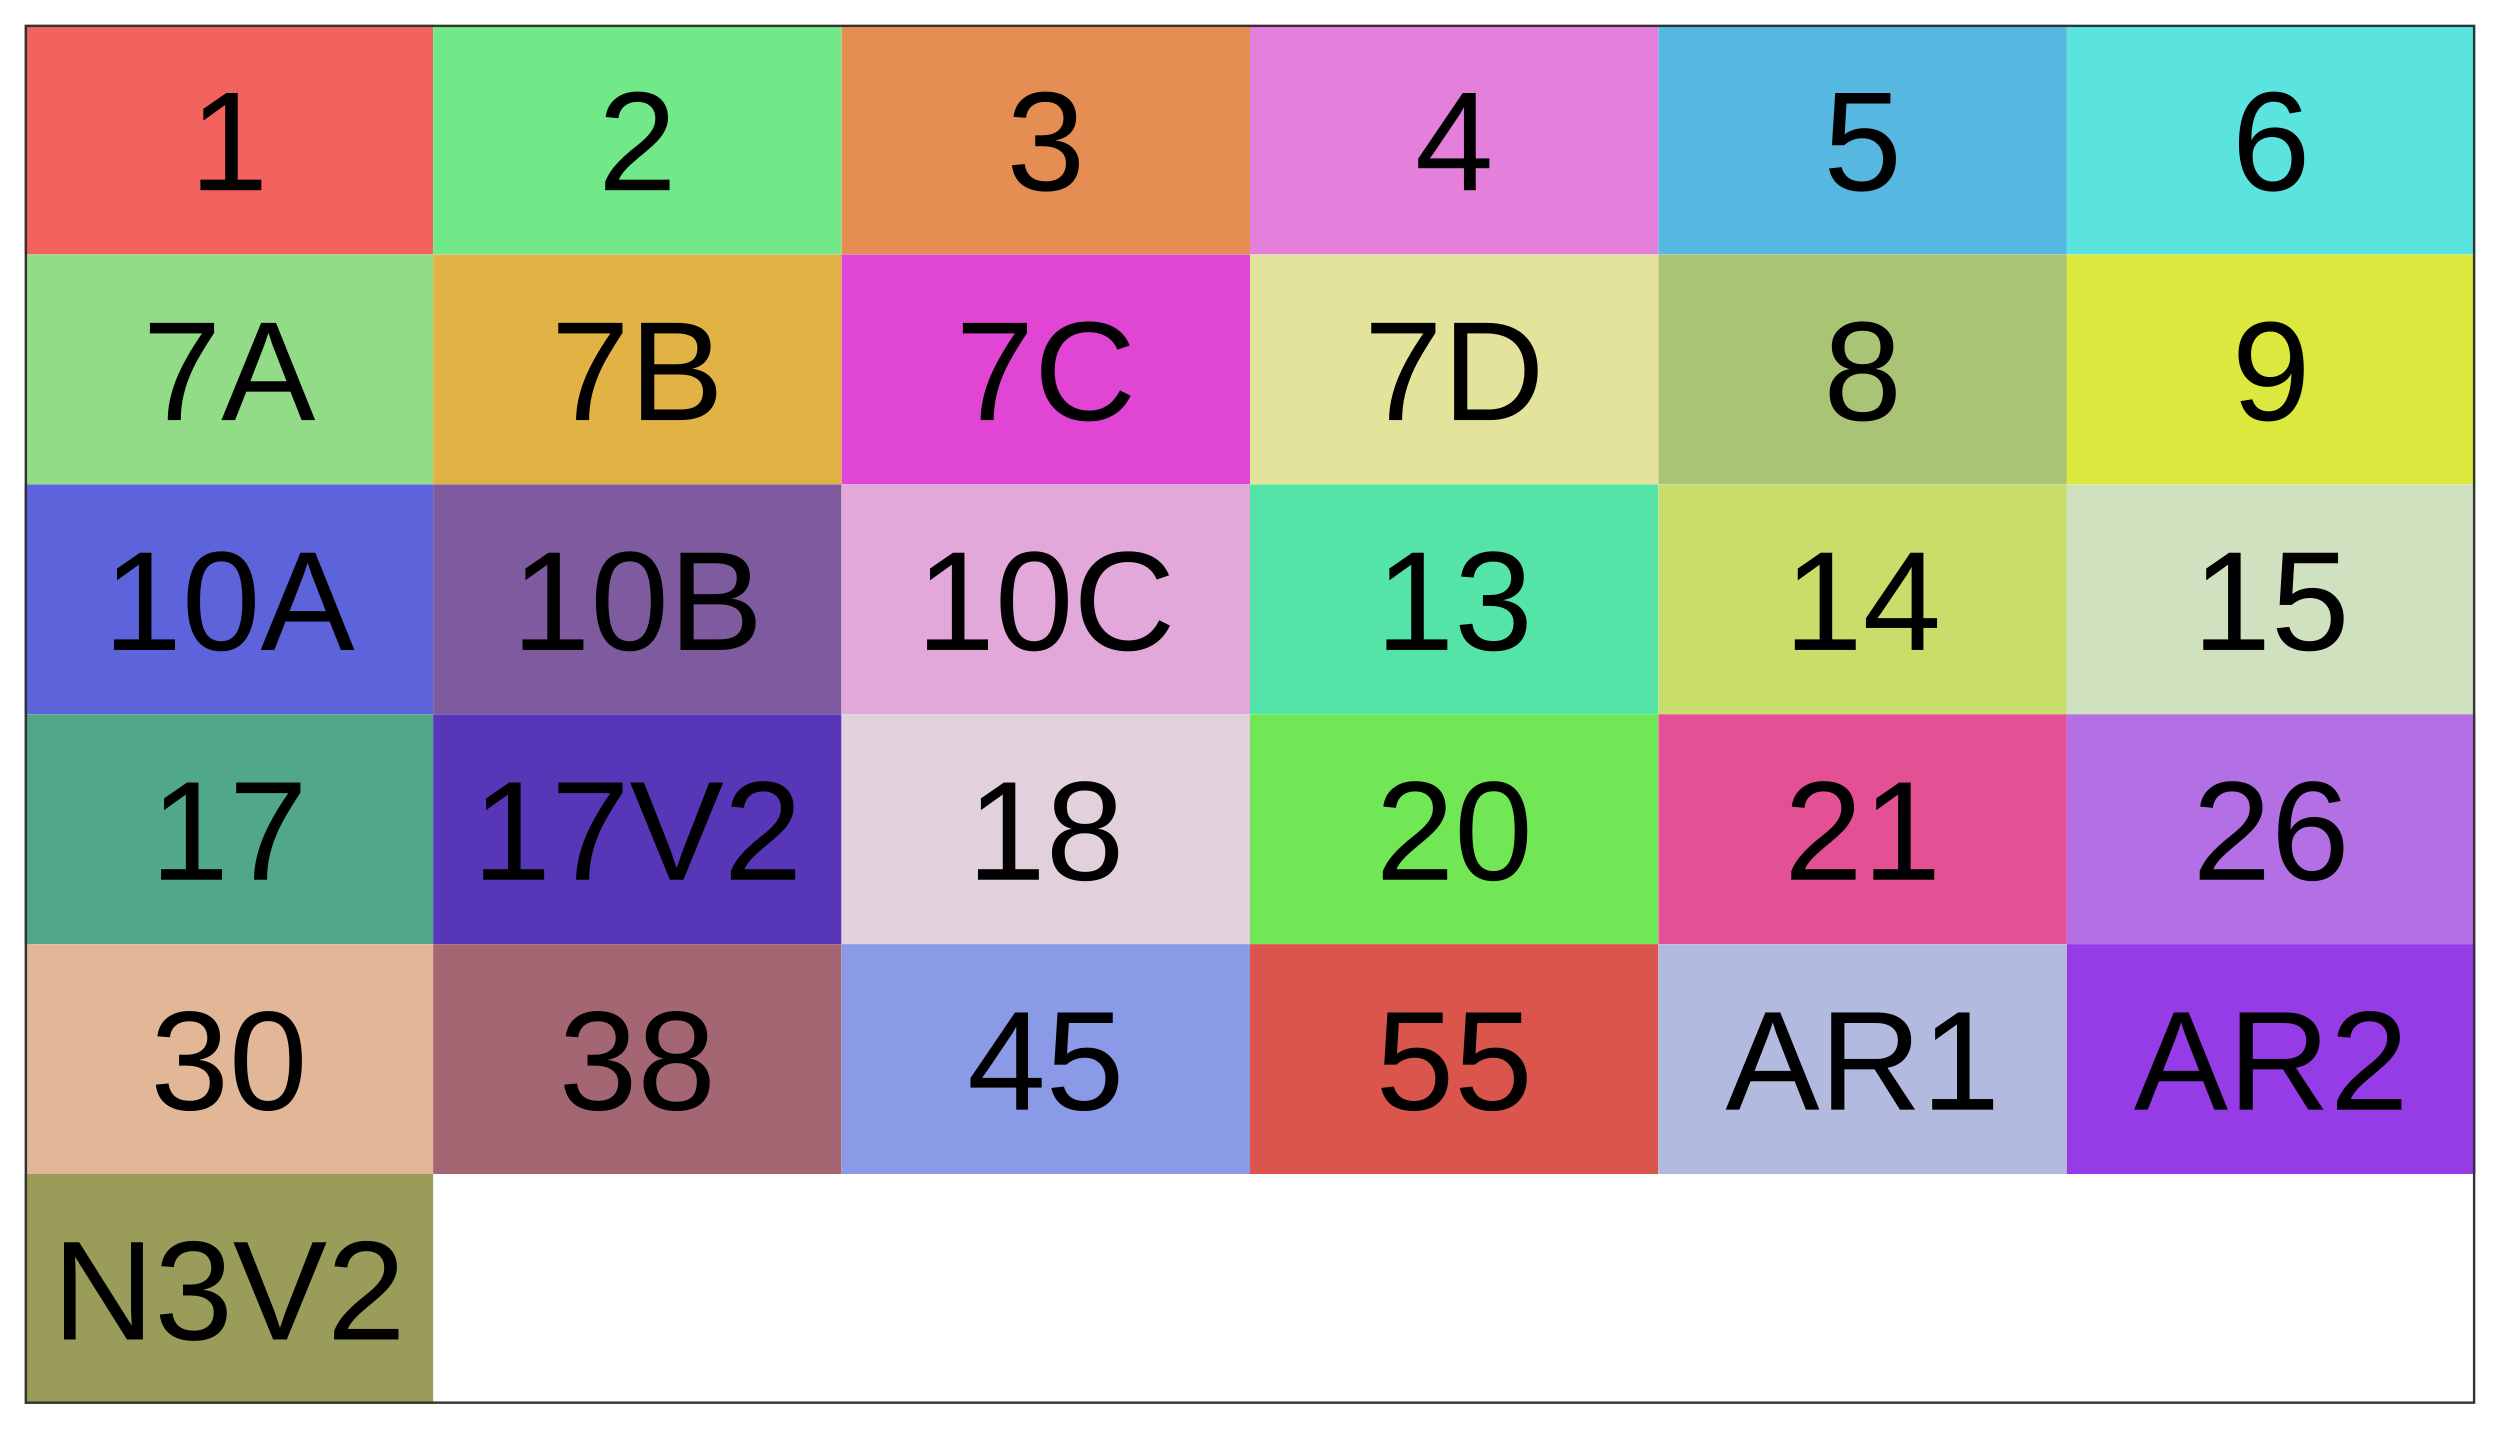
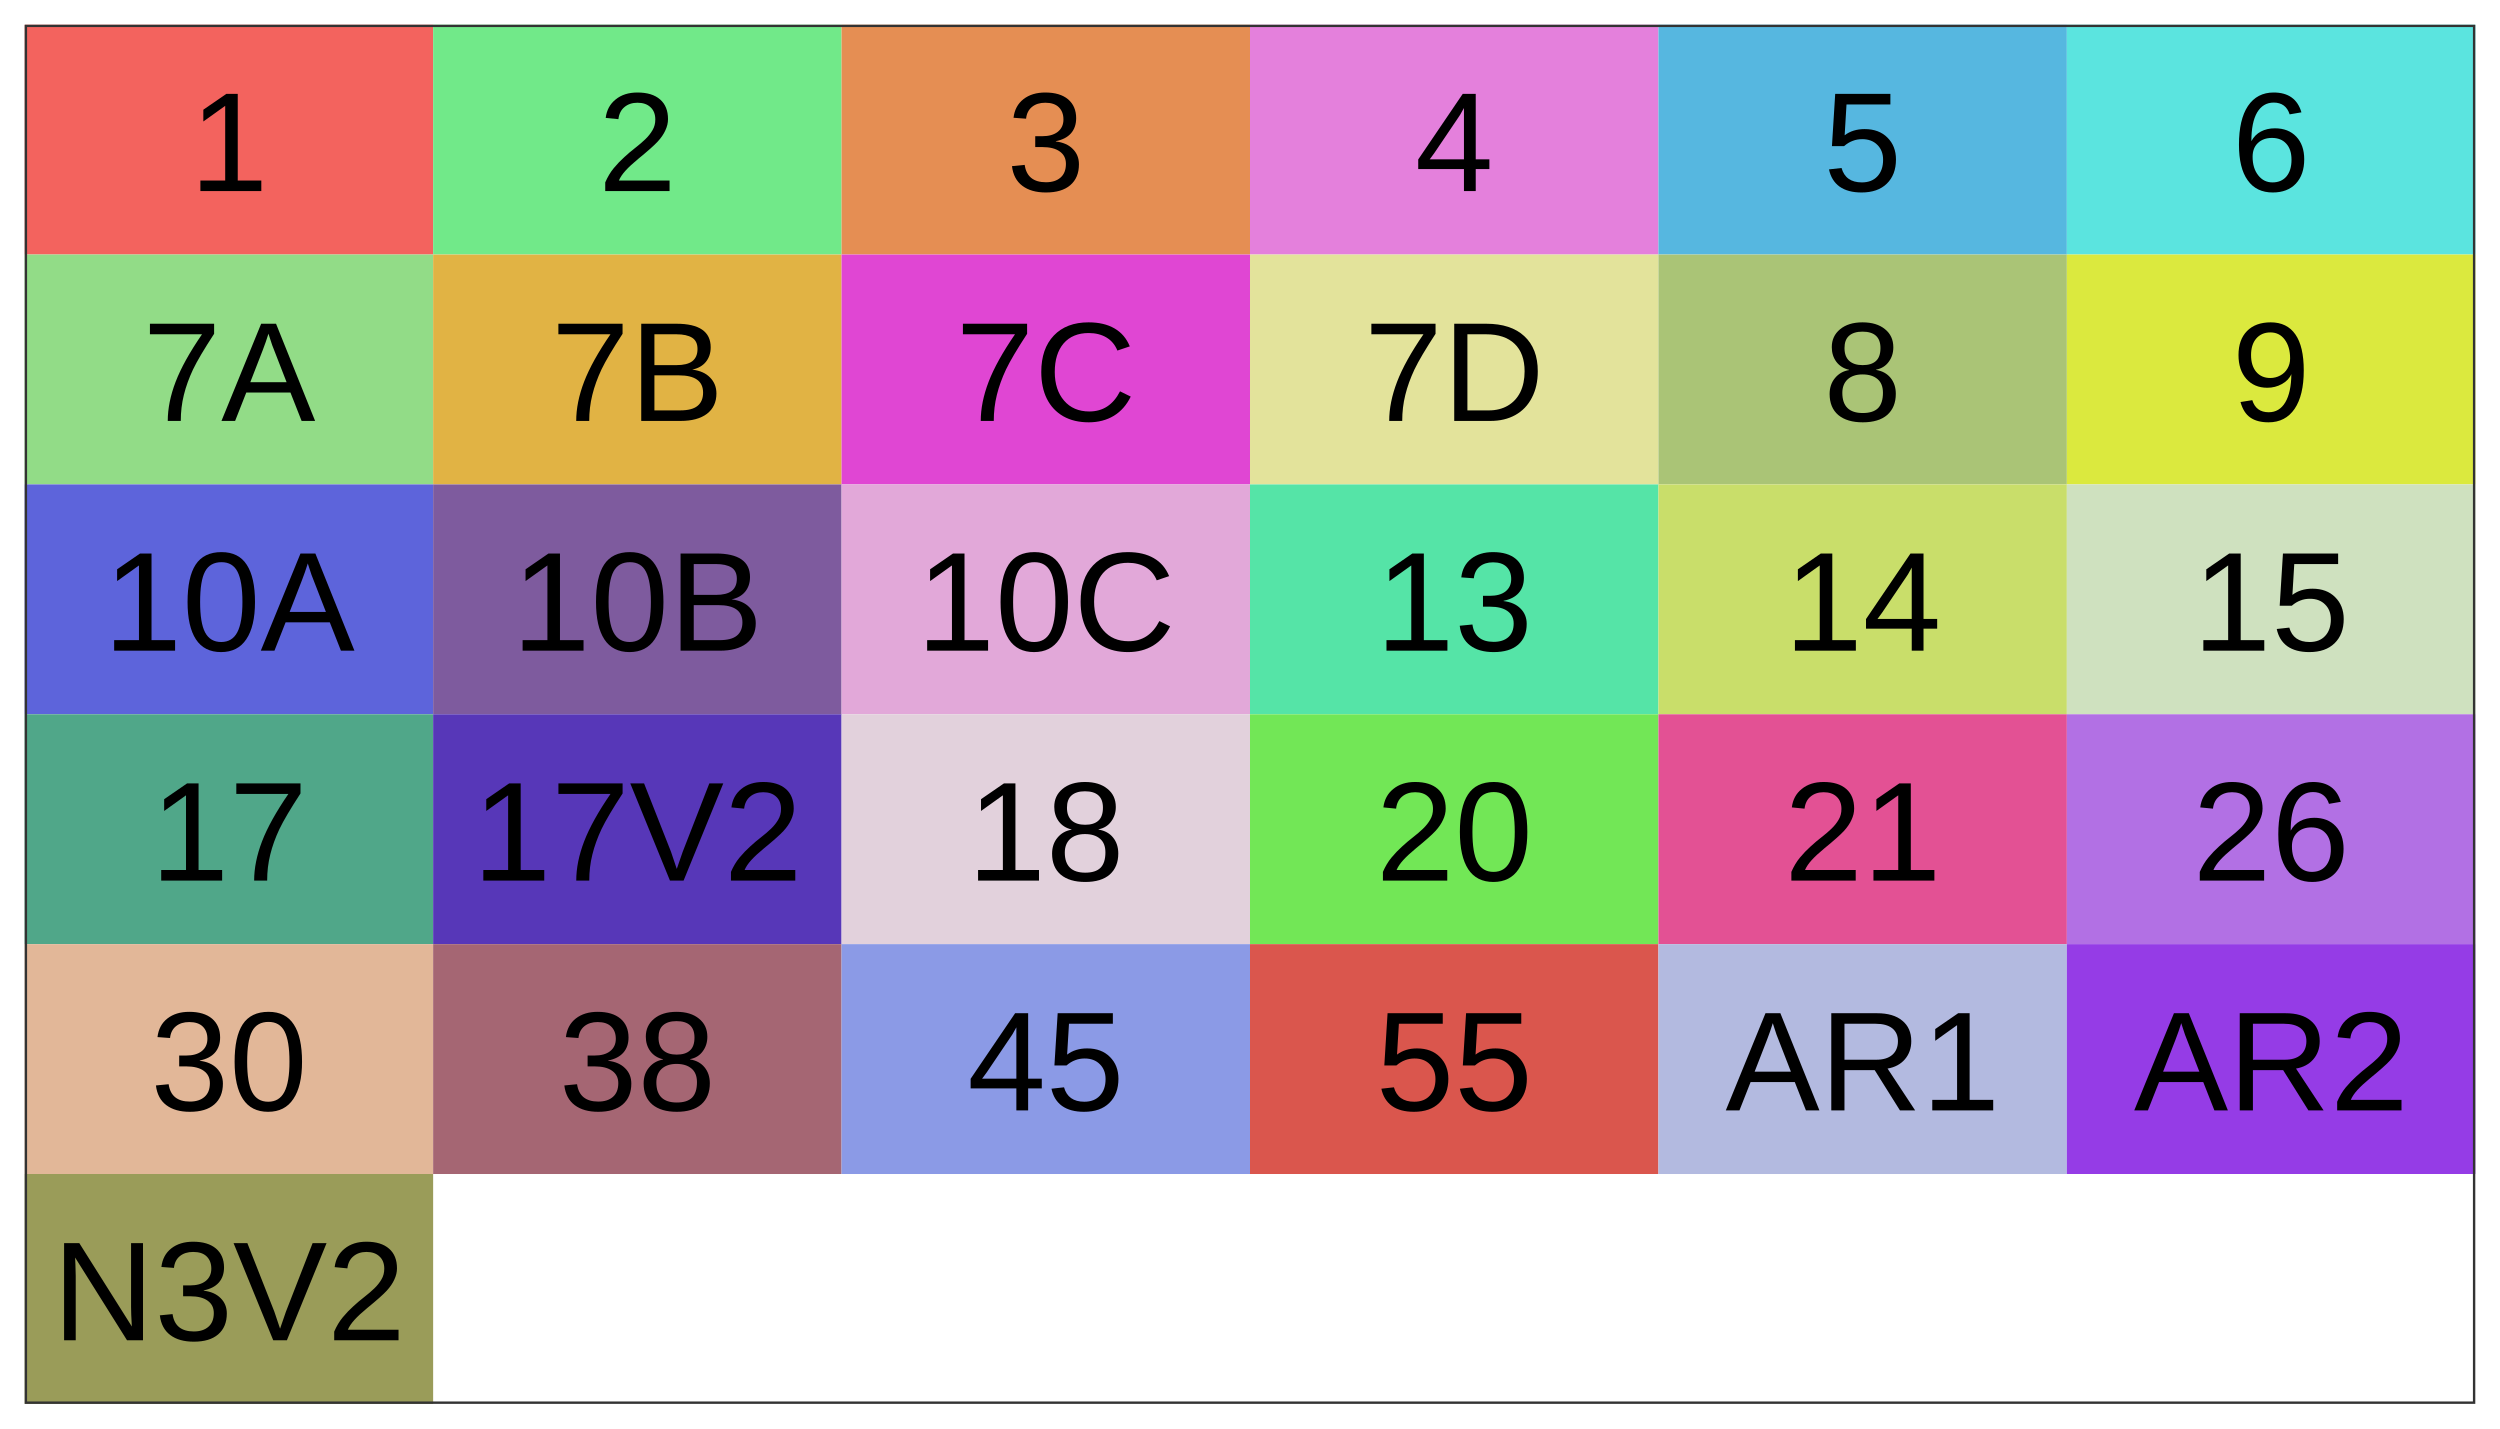
<svg xmlns="http://www.w3.org/2000/svg" viewBox="0 0 252.00 144.00">
  <defs>
    <style type="text/css">
    line, polyline, polygon, path, rect, circle {
      fill: none;
      stroke: #000000;
      stroke-linecap: round;
      stroke-linejoin: round;
      stroke-miterlimit: 10.00;
    }
  </style>
  </defs>
  <rect width="100%" height="100%" style="stroke: none; fill: #FFFFFF;" />
  <rect x="0.00" y="0.00" width="252.00" height="144.00" style="stroke-width: 0.48; stroke: #FFFFFF; fill: #FFFFFF;" />
  <defs>
    <clipPath id="cpMi40OXwyNDkuNTF8MTQxLjUxfDIuNDk=">
      <rect x="2.49" y="2.49" width="247.02" height="139.02" />
    </clipPath>
  </defs>
  <rect x="2.49" y="2.49" width="247.02" height="139.02" style="stroke-width: 0.48; stroke: none; fill: #FFFFFF;" clip-path="url(#cpMi40OXwyNDkuNTF8MTQxLjUxfDIuNDk=)" />
  <rect x="2.49" y="2.49" width="41.17" height="23.17" style="stroke-width: 0.21; stroke: none; stroke-linecap: square; stroke-linejoin: miter; fill: #F3635E;" clip-path="url(#cpMi40OXwyNDkuNTF8MTQxLjUxfDIuNDk=)" />
  <rect x="43.66" y="2.49" width="41.17" height="23.17" style="stroke-width: 0.21; stroke: none; stroke-linecap: square; stroke-linejoin: miter; fill: #71E989;" clip-path="url(#cpMi40OXwyNDkuNTF8MTQxLjUxfDIuNDk=)" />
  <rect x="84.83" y="2.49" width="41.17" height="23.17" style="stroke-width: 0.21; stroke: none; stroke-linecap: square; stroke-linejoin: miter; fill: #E58E53;" clip-path="url(#cpMi40OXwyNDkuNTF8MTQxLjUxfDIuNDk=)" />
  <rect x="126.00" y="2.49" width="41.17" height="23.17" style="stroke-width: 0.21; stroke: none; stroke-linecap: square; stroke-linejoin: miter; fill: #E480DC;" clip-path="url(#cpMi40OXwyNDkuNTF8MTQxLjUxfDIuNDk=)" />
  <rect x="167.17" y="2.49" width="41.17" height="23.17" style="stroke-width: 0.21; stroke: none; stroke-linecap: square; stroke-linejoin: miter; fill: #56B7E0;" clip-path="url(#cpMi40OXwyNDkuNTF8MTQxLjUxfDIuNDk=)" />
  <rect x="208.34" y="2.49" width="41.17" height="23.17" style="stroke-width: 0.21; stroke: none; stroke-linecap: square; stroke-linejoin: miter; fill: #5BE4DF;" clip-path="url(#cpMi40OXwyNDkuNTF8MTQxLjUxfDIuNDk=)" />
  <rect x="2.49" y="25.66" width="41.17" height="23.17" style="stroke-width: 0.21; stroke: none; stroke-linecap: square; stroke-linejoin: miter; fill: #92DC87;" clip-path="url(#cpMi40OXwyNDkuNTF8MTQxLjUxfDIuNDk=)" />
  <rect x="43.66" y="25.66" width="41.17" height="23.17" style="stroke-width: 0.21; stroke: none; stroke-linecap: square; stroke-linejoin: miter; fill: #E1B344;" clip-path="url(#cpMi40OXwyNDkuNTF8MTQxLjUxfDIuNDk=)" />
  <rect x="84.83" y="25.66" width="41.17" height="23.17" style="stroke-width: 0.21; stroke: none; stroke-linecap: square; stroke-linejoin: miter; fill: #E046D3;" clip-path="url(#cpMi40OXwyNDkuNTF8MTQxLjUxfDIuNDk=)" />
  <rect x="126.00" y="25.66" width="41.17" height="23.17" style="stroke-width: 0.21; stroke: none; stroke-linecap: square; stroke-linejoin: miter; fill: #E3E39B;" clip-path="url(#cpMi40OXwyNDkuNTF8MTQxLjUxfDIuNDk=)" />
  <rect x="167.17" y="25.66" width="41.17" height="23.17" style="stroke-width: 0.21; stroke: none; stroke-linecap: square; stroke-linejoin: miter; fill: #AAC476;" clip-path="url(#cpMi40OXwyNDkuNTF8MTQxLjUxfDIuNDk=)" />
  <rect x="208.34" y="25.66" width="41.17" height="23.17" style="stroke-width: 0.21; stroke: none; stroke-linecap: square; stroke-linejoin: miter; fill: #DBE93E;" clip-path="url(#cpMi40OXwyNDkuNTF8MTQxLjUxfDIuNDk=)" />
  <rect x="2.49" y="48.83" width="41.17" height="23.17" style="stroke-width: 0.21; stroke: none; stroke-linecap: square; stroke-linejoin: miter; fill: #5D64DB;" clip-path="url(#cpMi40OXwyNDkuNTF8MTQxLjUxfDIuNDk=)" />
  <rect x="43.66" y="48.83" width="41.17" height="23.17" style="stroke-width: 0.21; stroke: none; stroke-linecap: square; stroke-linejoin: miter; fill: #7E5B9E;" clip-path="url(#cpMi40OXwyNDkuNTF8MTQxLjUxfDIuNDk=)" />
  <rect x="84.83" y="48.83" width="41.17" height="23.17" style="stroke-width: 0.21; stroke: none; stroke-linecap: square; stroke-linejoin: miter; fill: #E2A8D9;" clip-path="url(#cpMi40OXwyNDkuNTF8MTQxLjUxfDIuNDk=)" />
  <rect x="126.00" y="48.83" width="41.17" height="23.17" style="stroke-width: 0.21; stroke: none; stroke-linecap: square; stroke-linejoin: miter; fill: #55E4A7;" clip-path="url(#cpMi40OXwyNDkuNTF8MTQxLjUxfDIuNDk=)" />
  <rect x="167.17" y="48.83" width="41.17" height="23.17" style="stroke-width: 0.21; stroke: none; stroke-linecap: square; stroke-linejoin: miter; fill: #C9DE6A;" clip-path="url(#cpMi40OXwyNDkuNTF8MTQxLjUxfDIuNDk=)" />
  <rect x="208.34" y="48.83" width="41.17" height="23.17" style="stroke-width: 0.21; stroke: none; stroke-linecap: square; stroke-linejoin: miter; fill: #CFE1BF;" clip-path="url(#cpMi40OXwyNDkuNTF8MTQxLjUxfDIuNDk=)" />
  <rect x="2.49" y="72.00" width="41.17" height="23.17" style="stroke-width: 0.21; stroke: none; stroke-linecap: square; stroke-linejoin: miter; fill: #50A789;" clip-path="url(#cpMi40OXwyNDkuNTF8MTQxLjUxfDIuNDk=)" />
  <rect x="43.66" y="72.00" width="41.17" height="23.17" style="stroke-width: 0.21; stroke: none; stroke-linecap: square; stroke-linejoin: miter; fill: #5737B8;" clip-path="url(#cpMi40OXwyNDkuNTF8MTQxLjUxfDIuNDk=)" />
  <rect x="84.83" y="72.00" width="41.17" height="23.17" style="stroke-width: 0.21; stroke: none; stroke-linecap: square; stroke-linejoin: miter; fill: #E2D1DC;" clip-path="url(#cpMi40OXwyNDkuNTF8MTQxLjUxfDIuNDk=)" />
  <rect x="126.00" y="72.00" width="41.17" height="23.17" style="stroke-width: 0.21; stroke: none; stroke-linecap: square; stroke-linejoin: miter; fill: #72E756;" clip-path="url(#cpMi40OXwyNDkuNTF8MTQxLjUxfDIuNDk=)" />
  <rect x="167.17" y="72.00" width="41.17" height="23.17" style="stroke-width: 0.21; stroke: none; stroke-linecap: square; stroke-linejoin: miter; fill: #E35194;" clip-path="url(#cpMi40OXwyNDkuNTF8MTQxLjUxfDIuNDk=)" />
  <rect x="208.34" y="72.00" width="41.17" height="23.17" style="stroke-width: 0.21; stroke: none; stroke-linecap: square; stroke-linejoin: miter; fill: #B270E4;" clip-path="url(#cpMi40OXwyNDkuNTF8MTQxLjUxfDIuNDk=)" />
  <rect x="2.49" y="95.17" width="41.17" height="23.17" style="stroke-width: 0.21; stroke: none; stroke-linecap: square; stroke-linejoin: miter; fill: #E2B798;" clip-path="url(#cpMi40OXwyNDkuNTF8MTQxLjUxfDIuNDk=)" />
  <rect x="43.66" y="95.17" width="41.17" height="23.17" style="stroke-width: 0.21; stroke: none; stroke-linecap: square; stroke-linejoin: miter; fill: #A56673;" clip-path="url(#cpMi40OXwyNDkuNTF8MTQxLjUxfDIuNDk=)" />
  <rect x="84.83" y="95.17" width="41.17" height="23.17" style="stroke-width: 0.21; stroke: none; stroke-linecap: square; stroke-linejoin: miter; fill: #8B9AE6;" clip-path="url(#cpMi40OXwyNDkuNTF8MTQxLjUxfDIuNDk=)" />
  <rect x="126.00" y="95.17" width="41.17" height="23.17" style="stroke-width: 0.21; stroke: none; stroke-linecap: square; stroke-linejoin: miter; fill: #DA564D;" clip-path="url(#cpMi40OXwyNDkuNTF8MTQxLjUxfDIuNDk=)" />
  <rect x="167.17" y="95.17" width="41.17" height="23.17" style="stroke-width: 0.21; stroke: none; stroke-linecap: square; stroke-linejoin: miter; fill: #B3BAE0;" clip-path="url(#cpMi40OXwyNDkuNTF8MTQxLjUxfDIuNDk=)" />
  <rect x="208.34" y="95.17" width="41.17" height="23.17" style="stroke-width: 0.21; stroke: none; stroke-linecap: square; stroke-linejoin: miter; fill: #953CE6;" clip-path="url(#cpMi40OXwyNDkuNTF8MTQxLjUxfDIuNDk=)" />
  <rect x="2.49" y="118.34" width="41.17" height="23.17" style="stroke-width: 0.21; stroke: none; stroke-linecap: square; stroke-linejoin: miter; fill: #9A9C59;" clip-path="url(#cpMi40OXwyNDkuNTF8MTQxLjUxfDIuNDk=)" />
  <g clip-path="url(#cpMi40OXwyNDkuNTF8MTQxLjUxfDIuNDk=)">
-     <text x="19.12" y="19.17" style="font-size: 14.23px; font-family: Arial;" textLength="7.91px" lengthAdjust="spacingAndGlyphs">1</text>
+     <text x="19.12" y="19.26" style="font-size: 14.23px; font-family: Arial;" textLength="7.91px" lengthAdjust="spacingAndGlyphs">1</text>
  </g>
  <g clip-path="url(#cpMi40OXwyNDkuNTF8MTQxLjUxfDIuNDk=)">
-     <text x="60.29" y="19.17" style="font-size: 14.23px; font-family: Arial;" textLength="7.91px" lengthAdjust="spacingAndGlyphs">2</text>
+     <text x="60.29" y="19.26" style="font-size: 14.23px; font-family: Arial;" textLength="7.91px" lengthAdjust="spacingAndGlyphs">2</text>
  </g>
  <g clip-path="url(#cpMi40OXwyNDkuNTF8MTQxLjUxfDIuNDk=)">
-     <text x="101.46" y="19.17" style="font-size: 14.23px; font-family: Arial;" textLength="7.91px" lengthAdjust="spacingAndGlyphs">3</text>
+     <text x="101.46" y="19.26" style="font-size: 14.23px; font-family: Arial;" textLength="7.91px" lengthAdjust="spacingAndGlyphs">3</text>
  </g>
  <g clip-path="url(#cpMi40OXwyNDkuNTF8MTQxLjUxfDIuNDk=)">
-     <text x="142.63" y="19.17" style="font-size: 14.23px; font-family: Arial;" textLength="7.91px" lengthAdjust="spacingAndGlyphs">4</text>
+     <text x="142.63" y="19.26" style="font-size: 14.23px; font-family: Arial;" textLength="7.91px" lengthAdjust="spacingAndGlyphs">4</text>
  </g>
  <g clip-path="url(#cpMi40OXwyNDkuNTF8MTQxLjUxfDIuNDk=)">
-     <text x="183.80" y="19.17" style="font-size: 14.23px; font-family: Arial;" textLength="7.91px" lengthAdjust="spacingAndGlyphs">5</text>
+     <text x="183.80" y="19.26" style="font-size: 14.23px; font-family: Arial;" textLength="7.91px" lengthAdjust="spacingAndGlyphs">5</text>
  </g>
  <g clip-path="url(#cpMi40OXwyNDkuNTF8MTQxLjUxfDIuNDk=)">
-     <text x="224.97" y="19.17" style="font-size: 14.23px; font-family: Arial;" textLength="7.91px" lengthAdjust="spacingAndGlyphs">6</text>
+     <text x="224.97" y="19.26" style="font-size: 14.23px; font-family: Arial;" textLength="7.91px" lengthAdjust="spacingAndGlyphs">6</text>
  </g>
  <g clip-path="url(#cpMi40OXwyNDkuNTF8MTQxLjUxfDIuNDk=)">
-     <text x="14.38" y="42.34" style="font-size: 14.23px; font-family: Arial;" textLength="17.40px" lengthAdjust="spacingAndGlyphs">7A</text>
+     <text x="14.38" y="42.43" style="font-size: 14.23px; font-family: Arial;" textLength="17.39px" lengthAdjust="spacingAndGlyphs">7A</text>
  </g>
  <g clip-path="url(#cpMi40OXwyNDkuNTF8MTQxLjUxfDIuNDk=)">
-     <text x="55.54" y="42.34" style="font-size: 14.23px; font-family: Arial;" textLength="17.40px" lengthAdjust="spacingAndGlyphs">7B</text>
+     <text x="55.55" y="42.43" style="font-size: 14.23px; font-family: Arial;" textLength="17.39px" lengthAdjust="spacingAndGlyphs">7B</text>
  </g>
  <g clip-path="url(#cpMi40OXwyNDkuNTF8MTQxLjUxfDIuNDk=)">
-     <text x="96.32" y="42.34" style="font-size: 14.23px; font-family: Arial;" textLength="18.19px" lengthAdjust="spacingAndGlyphs">7C</text>
+     <text x="96.33" y="42.43" style="font-size: 14.23px; font-family: Arial;" textLength="18.17px" lengthAdjust="spacingAndGlyphs">7C</text>
  </g>
  <g clip-path="url(#cpMi40OXwyNDkuNTF8MTQxLjUxfDIuNDk=)">
-     <text x="137.49" y="42.34" style="font-size: 14.23px; font-family: Arial;" textLength="18.19px" lengthAdjust="spacingAndGlyphs">7D</text>
+     <text x="137.50" y="42.43" style="font-size: 14.23px; font-family: Arial;" textLength="18.17px" lengthAdjust="spacingAndGlyphs">7D</text>
  </g>
  <g clip-path="url(#cpMi40OXwyNDkuNTF8MTQxLjUxfDIuNDk=)">
-     <text x="183.80" y="42.34" style="font-size: 14.23px; font-family: Arial;" textLength="7.91px" lengthAdjust="spacingAndGlyphs">8</text>
+     <text x="183.80" y="42.43" style="font-size: 14.23px; font-family: Arial;" textLength="7.91px" lengthAdjust="spacingAndGlyphs">8</text>
  </g>
  <g clip-path="url(#cpMi40OXwyNDkuNTF8MTQxLjUxfDIuNDk=)">
-     <text x="224.97" y="42.34" style="font-size: 14.23px; font-family: Arial;" textLength="7.91px" lengthAdjust="spacingAndGlyphs">9</text>
+     <text x="224.97" y="42.43" style="font-size: 14.23px; font-family: Arial;" textLength="7.91px" lengthAdjust="spacingAndGlyphs">9</text>
  </g>
  <g clip-path="url(#cpMi40OXwyNDkuNTF8MTQxLjUxfDIuNDk=)">
-     <text x="10.42" y="65.51" style="font-size: 14.23px; font-family: Arial;" textLength="25.31px" lengthAdjust="spacingAndGlyphs">10A</text>
+     <text x="10.43" y="65.59" style="font-size: 14.23px; font-family: Arial;" textLength="25.30px" lengthAdjust="spacingAndGlyphs">10A</text>
  </g>
  <g clip-path="url(#cpMi40OXwyNDkuNTF8MTQxLjUxfDIuNDk=)">
-     <text x="51.59" y="65.51" style="font-size: 14.23px; font-family: Arial;" textLength="25.31px" lengthAdjust="spacingAndGlyphs">10B</text>
+     <text x="51.60" y="65.59" style="font-size: 14.23px; font-family: Arial;" textLength="25.30px" lengthAdjust="spacingAndGlyphs">10B</text>
  </g>
  <g clip-path="url(#cpMi40OXwyNDkuNTF8MTQxLjUxfDIuNDk=)">
-     <text x="92.37" y="65.51" style="font-size: 14.23px; font-family: Arial;" textLength="26.10px" lengthAdjust="spacingAndGlyphs">10C</text>
+     <text x="92.38" y="65.59" style="font-size: 14.23px; font-family: Arial;" textLength="26.08px" lengthAdjust="spacingAndGlyphs">10C</text>
  </g>
  <g clip-path="url(#cpMi40OXwyNDkuNTF8MTQxLjUxfDIuNDk=)">
-     <text x="138.67" y="65.51" style="font-size: 14.23px; font-family: Arial;" textLength="15.82px" lengthAdjust="spacingAndGlyphs">13</text>
+     <text x="138.68" y="65.59" style="font-size: 14.23px; font-family: Arial;" textLength="15.81px" lengthAdjust="spacingAndGlyphs">13</text>
  </g>
  <g clip-path="url(#cpMi40OXwyNDkuNTF8MTQxLjUxfDIuNDk=)">
-     <text x="179.84" y="65.51" style="font-size: 14.23px; font-family: Arial;" textLength="15.82px" lengthAdjust="spacingAndGlyphs">14</text>
+     <text x="179.85" y="65.59" style="font-size: 14.23px; font-family: Arial;" textLength="15.81px" lengthAdjust="spacingAndGlyphs">14</text>
  </g>
  <g clip-path="url(#cpMi40OXwyNDkuNTF8MTQxLjUxfDIuNDk=)">
-     <text x="221.01" y="65.51" style="font-size: 14.23px; font-family: Arial;" textLength="15.82px" lengthAdjust="spacingAndGlyphs">15</text>
+     <text x="221.02" y="65.59" style="font-size: 14.23px; font-family: Arial;" textLength="15.81px" lengthAdjust="spacingAndGlyphs">15</text>
  </g>
  <g clip-path="url(#cpMi40OXwyNDkuNTF8MTQxLjUxfDIuNDk=)">
-     <text x="15.16" y="88.68" style="font-size: 14.23px; font-family: Arial;" textLength="15.82px" lengthAdjust="spacingAndGlyphs">17</text>
+     <text x="15.17" y="88.76" style="font-size: 14.23px; font-family: Arial;" textLength="15.81px" lengthAdjust="spacingAndGlyphs">17</text>
  </g>
  <g clip-path="url(#cpMi40OXwyNDkuNTF8MTQxLjUxfDIuNDk=)">
-     <text x="47.63" y="88.68" style="font-size: 14.23px; font-family: Arial;" textLength="33.22px" lengthAdjust="spacingAndGlyphs">17V2</text>
+     <text x="47.64" y="88.76" style="font-size: 14.23px; font-family: Arial;" textLength="33.20px" lengthAdjust="spacingAndGlyphs">17V2</text>
  </g>
  <g clip-path="url(#cpMi40OXwyNDkuNTF8MTQxLjUxfDIuNDk=)">
-     <text x="97.50" y="88.68" style="font-size: 14.23px; font-family: Arial;" textLength="15.82px" lengthAdjust="spacingAndGlyphs">18</text>
+     <text x="97.51" y="88.76" style="font-size: 14.23px; font-family: Arial;" textLength="15.81px" lengthAdjust="spacingAndGlyphs">18</text>
  </g>
  <g clip-path="url(#cpMi40OXwyNDkuNTF8MTQxLjUxfDIuNDk=)">
-     <text x="138.67" y="88.68" style="font-size: 14.23px; font-family: Arial;" textLength="15.82px" lengthAdjust="spacingAndGlyphs">20</text>
+     <text x="138.68" y="88.76" style="font-size: 14.23px; font-family: Arial;" textLength="15.81px" lengthAdjust="spacingAndGlyphs">20</text>
  </g>
  <g clip-path="url(#cpMi40OXwyNDkuNTF8MTQxLjUxfDIuNDk=)">
-     <text x="179.84" y="88.68" style="font-size: 14.23px; font-family: Arial;" textLength="15.82px" lengthAdjust="spacingAndGlyphs">21</text>
+     <text x="179.85" y="88.76" style="font-size: 14.23px; font-family: Arial;" textLength="15.81px" lengthAdjust="spacingAndGlyphs">21</text>
  </g>
  <g clip-path="url(#cpMi40OXwyNDkuNTF8MTQxLjUxfDIuNDk=)">
-     <text x="221.01" y="88.68" style="font-size: 14.23px; font-family: Arial;" textLength="15.82px" lengthAdjust="spacingAndGlyphs">26</text>
+     <text x="221.02" y="88.76" style="font-size: 14.23px; font-family: Arial;" textLength="15.81px" lengthAdjust="spacingAndGlyphs">26</text>
  </g>
  <g clip-path="url(#cpMi40OXwyNDkuNTF8MTQxLjUxfDIuNDk=)">
-     <text x="15.16" y="111.85" style="font-size: 14.23px; font-family: Arial;" textLength="15.82px" lengthAdjust="spacingAndGlyphs">30</text>
+     <text x="15.17" y="111.93" style="font-size: 14.23px; font-family: Arial;" textLength="15.81px" lengthAdjust="spacingAndGlyphs">30</text>
  </g>
  <g clip-path="url(#cpMi40OXwyNDkuNTF8MTQxLjUxfDIuNDk=)">
-     <text x="56.33" y="111.85" style="font-size: 14.23px; font-family: Arial;" textLength="15.82px" lengthAdjust="spacingAndGlyphs">38</text>
+     <text x="56.34" y="111.93" style="font-size: 14.23px; font-family: Arial;" textLength="15.81px" lengthAdjust="spacingAndGlyphs">38</text>
  </g>
  <g clip-path="url(#cpMi40OXwyNDkuNTF8MTQxLjUxfDIuNDk=)">
-     <text x="97.50" y="111.85" style="font-size: 14.23px; font-family: Arial;" textLength="15.82px" lengthAdjust="spacingAndGlyphs">45</text>
+     <text x="97.51" y="111.93" style="font-size: 14.23px; font-family: Arial;" textLength="15.81px" lengthAdjust="spacingAndGlyphs">45</text>
  </g>
  <g clip-path="url(#cpMi40OXwyNDkuNTF8MTQxLjUxfDIuNDk=)">
-     <text x="138.67" y="111.85" style="font-size: 14.23px; font-family: Arial;" textLength="15.82px" lengthAdjust="spacingAndGlyphs">55</text>
+     <text x="138.68" y="111.93" style="font-size: 14.23px; font-family: Arial;" textLength="15.81px" lengthAdjust="spacingAndGlyphs">55</text>
  </g>
  <g clip-path="url(#cpMi40OXwyNDkuNTF8MTQxLjUxfDIuNDk=)">
-     <text x="173.92" y="111.85" style="font-size: 14.23px; font-family: Arial;" textLength="27.67px" lengthAdjust="spacingAndGlyphs">AR1</text>
+     <text x="173.93" y="111.93" style="font-size: 14.23px; font-family: Arial;" textLength="27.66px" lengthAdjust="spacingAndGlyphs">AR1</text>
  </g>
  <g clip-path="url(#cpMi40OXwyNDkuNTF8MTQxLjUxfDIuNDk=)">
-     <text x="215.09" y="111.85" style="font-size: 14.23px; font-family: Arial;" textLength="27.67px" lengthAdjust="spacingAndGlyphs">AR2</text>
+     <text x="215.10" y="111.93" style="font-size: 14.23px; font-family: Arial;" textLength="27.66px" lengthAdjust="spacingAndGlyphs">AR2</text>
  </g>
  <g clip-path="url(#cpMi40OXwyNDkuNTF8MTQxLjUxfDIuNDk=)">
-     <text x="5.28" y="135.02" style="font-size: 14.23px; font-family: Arial;" textLength="35.59px" lengthAdjust="spacingAndGlyphs">N3V2</text>
+     <text x="5.29" y="135.10" style="font-size: 14.23px; font-family: Arial;" textLength="35.56px" lengthAdjust="spacingAndGlyphs">N3V2</text>
  </g>
  <rect x="2.49" y="2.49" width="247.02" height="139.02" style="stroke-width: 0.48; stroke: #333333;" clip-path="url(#cpMi40OXwyNDkuNTF8MTQxLjUxfDIuNDk=)" />
  <defs>
    <clipPath id="cpMC4wMHwyNTIuMDB8MTQ0LjAwfDAuMDA=">
      <rect x="0.00" y="0.00" width="252.00" height="144.00" />
    </clipPath>
  </defs>
</svg>
